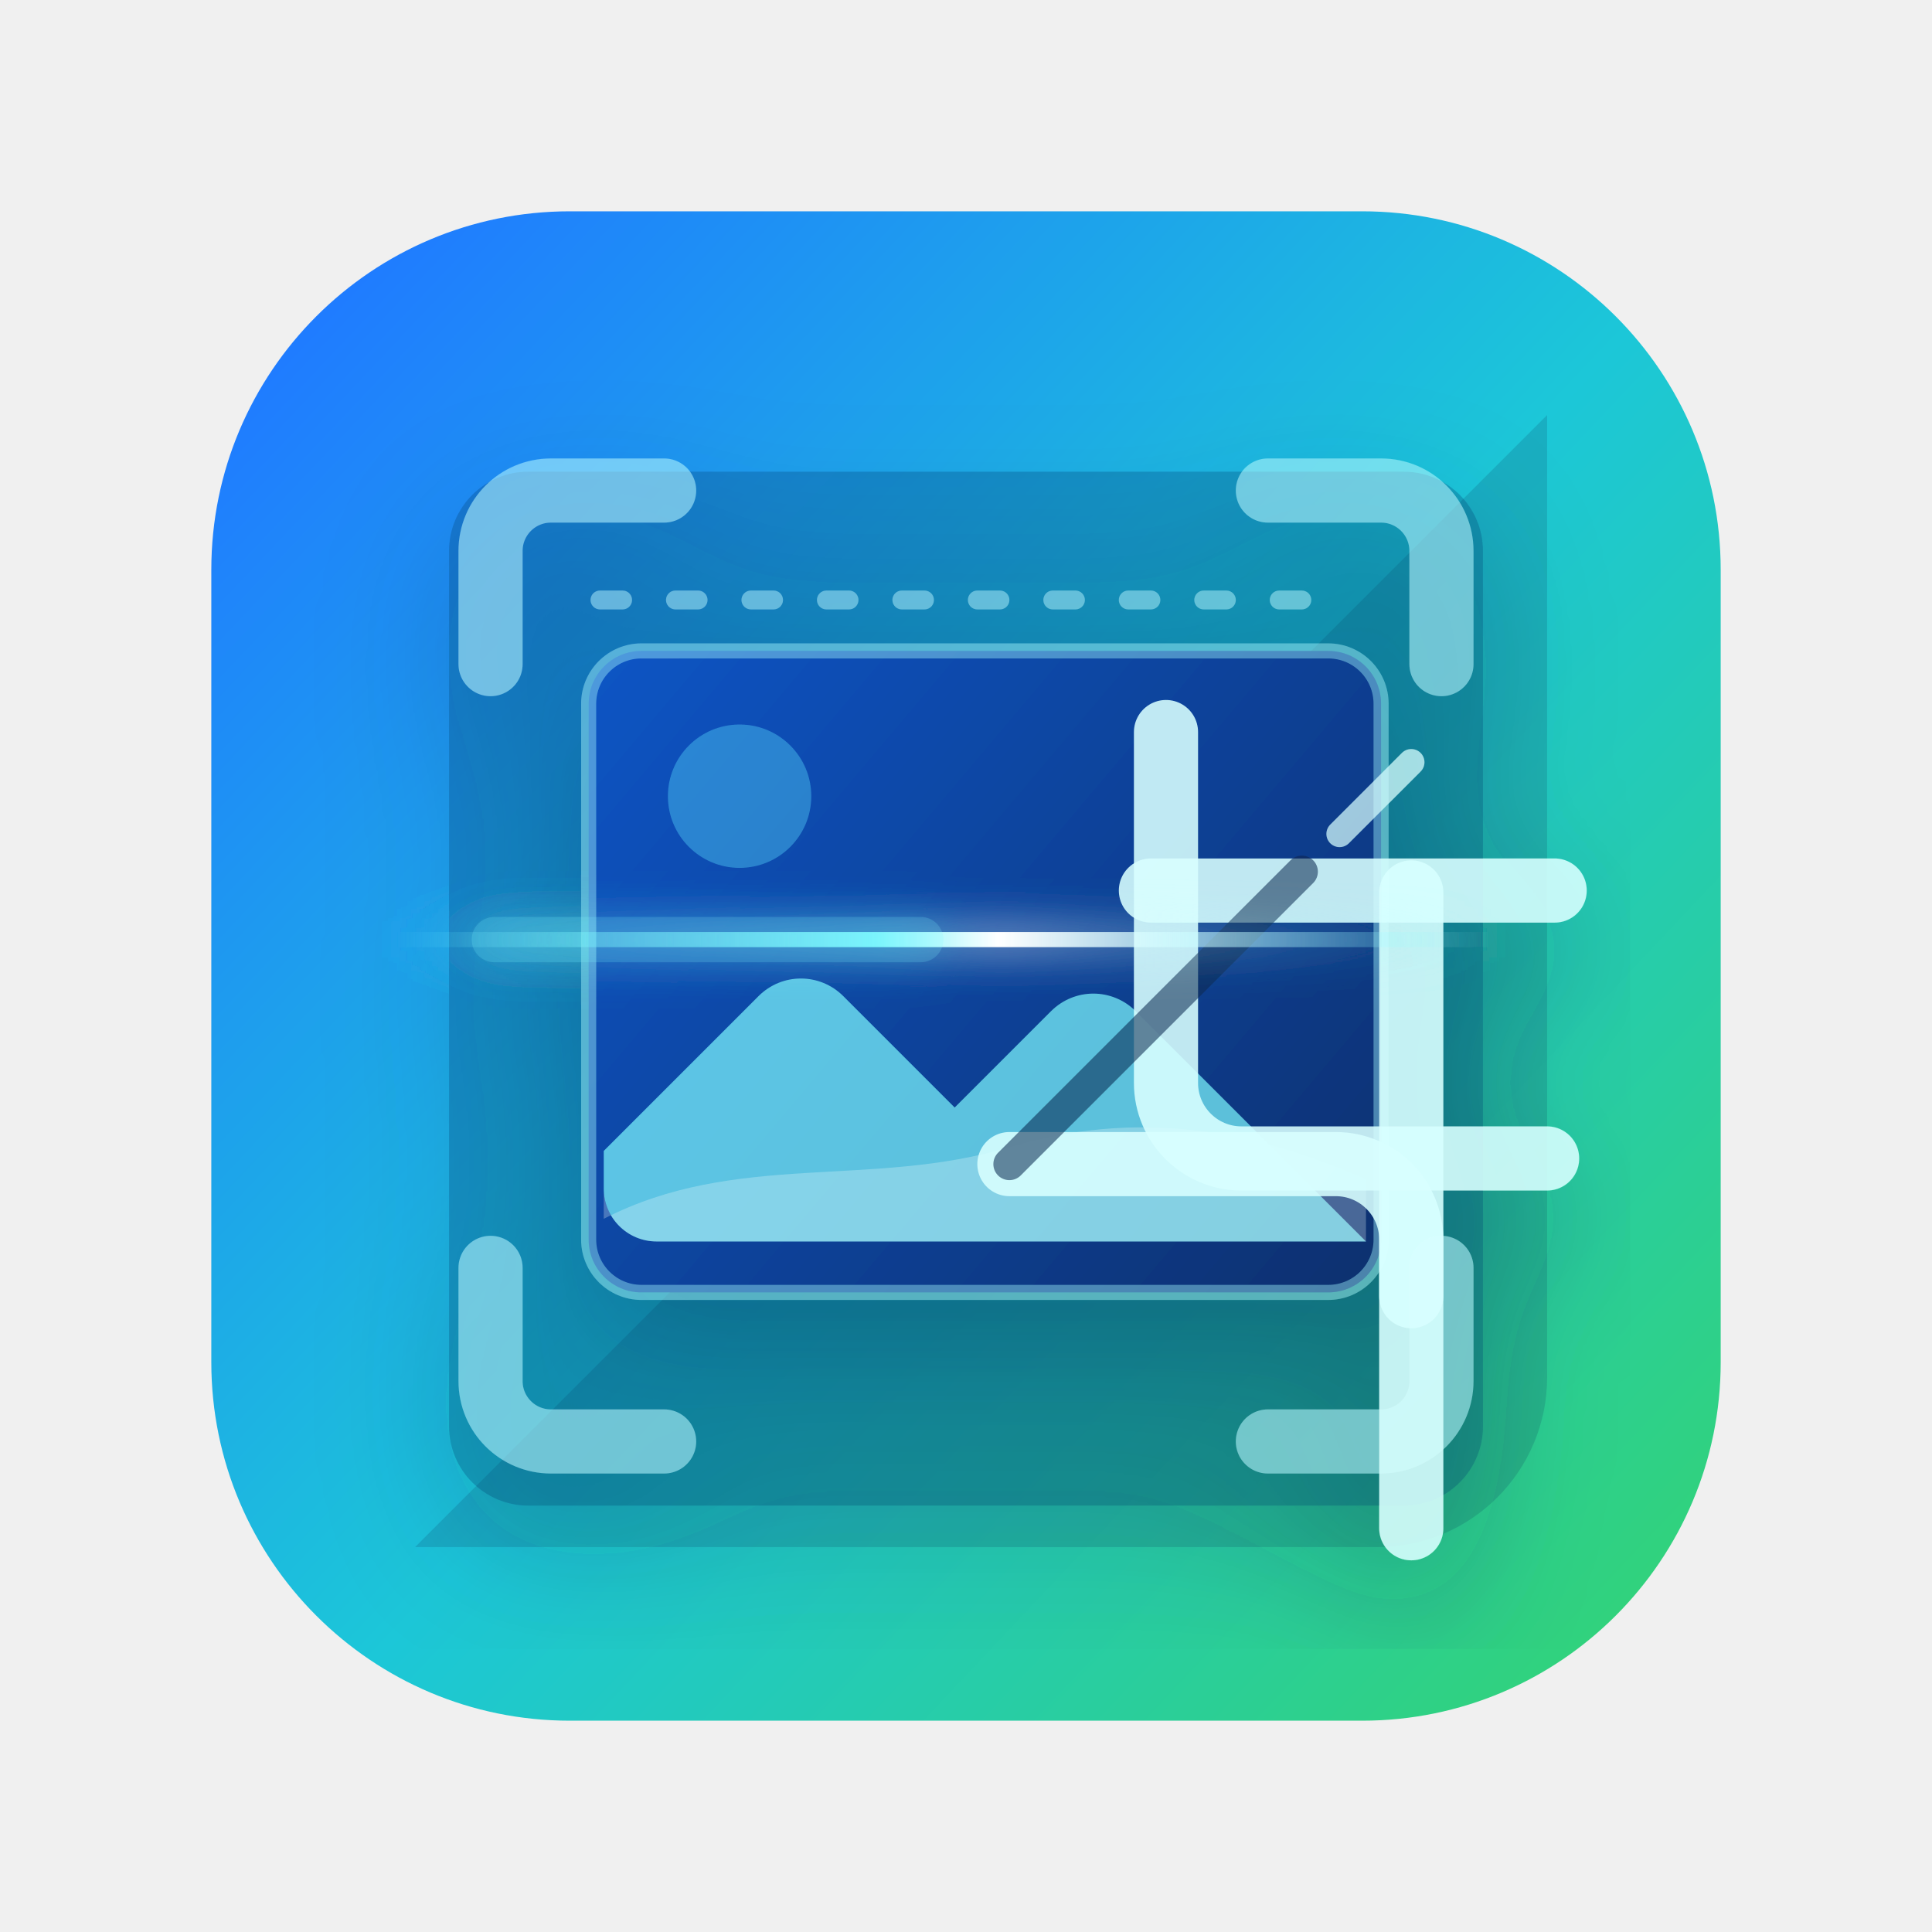
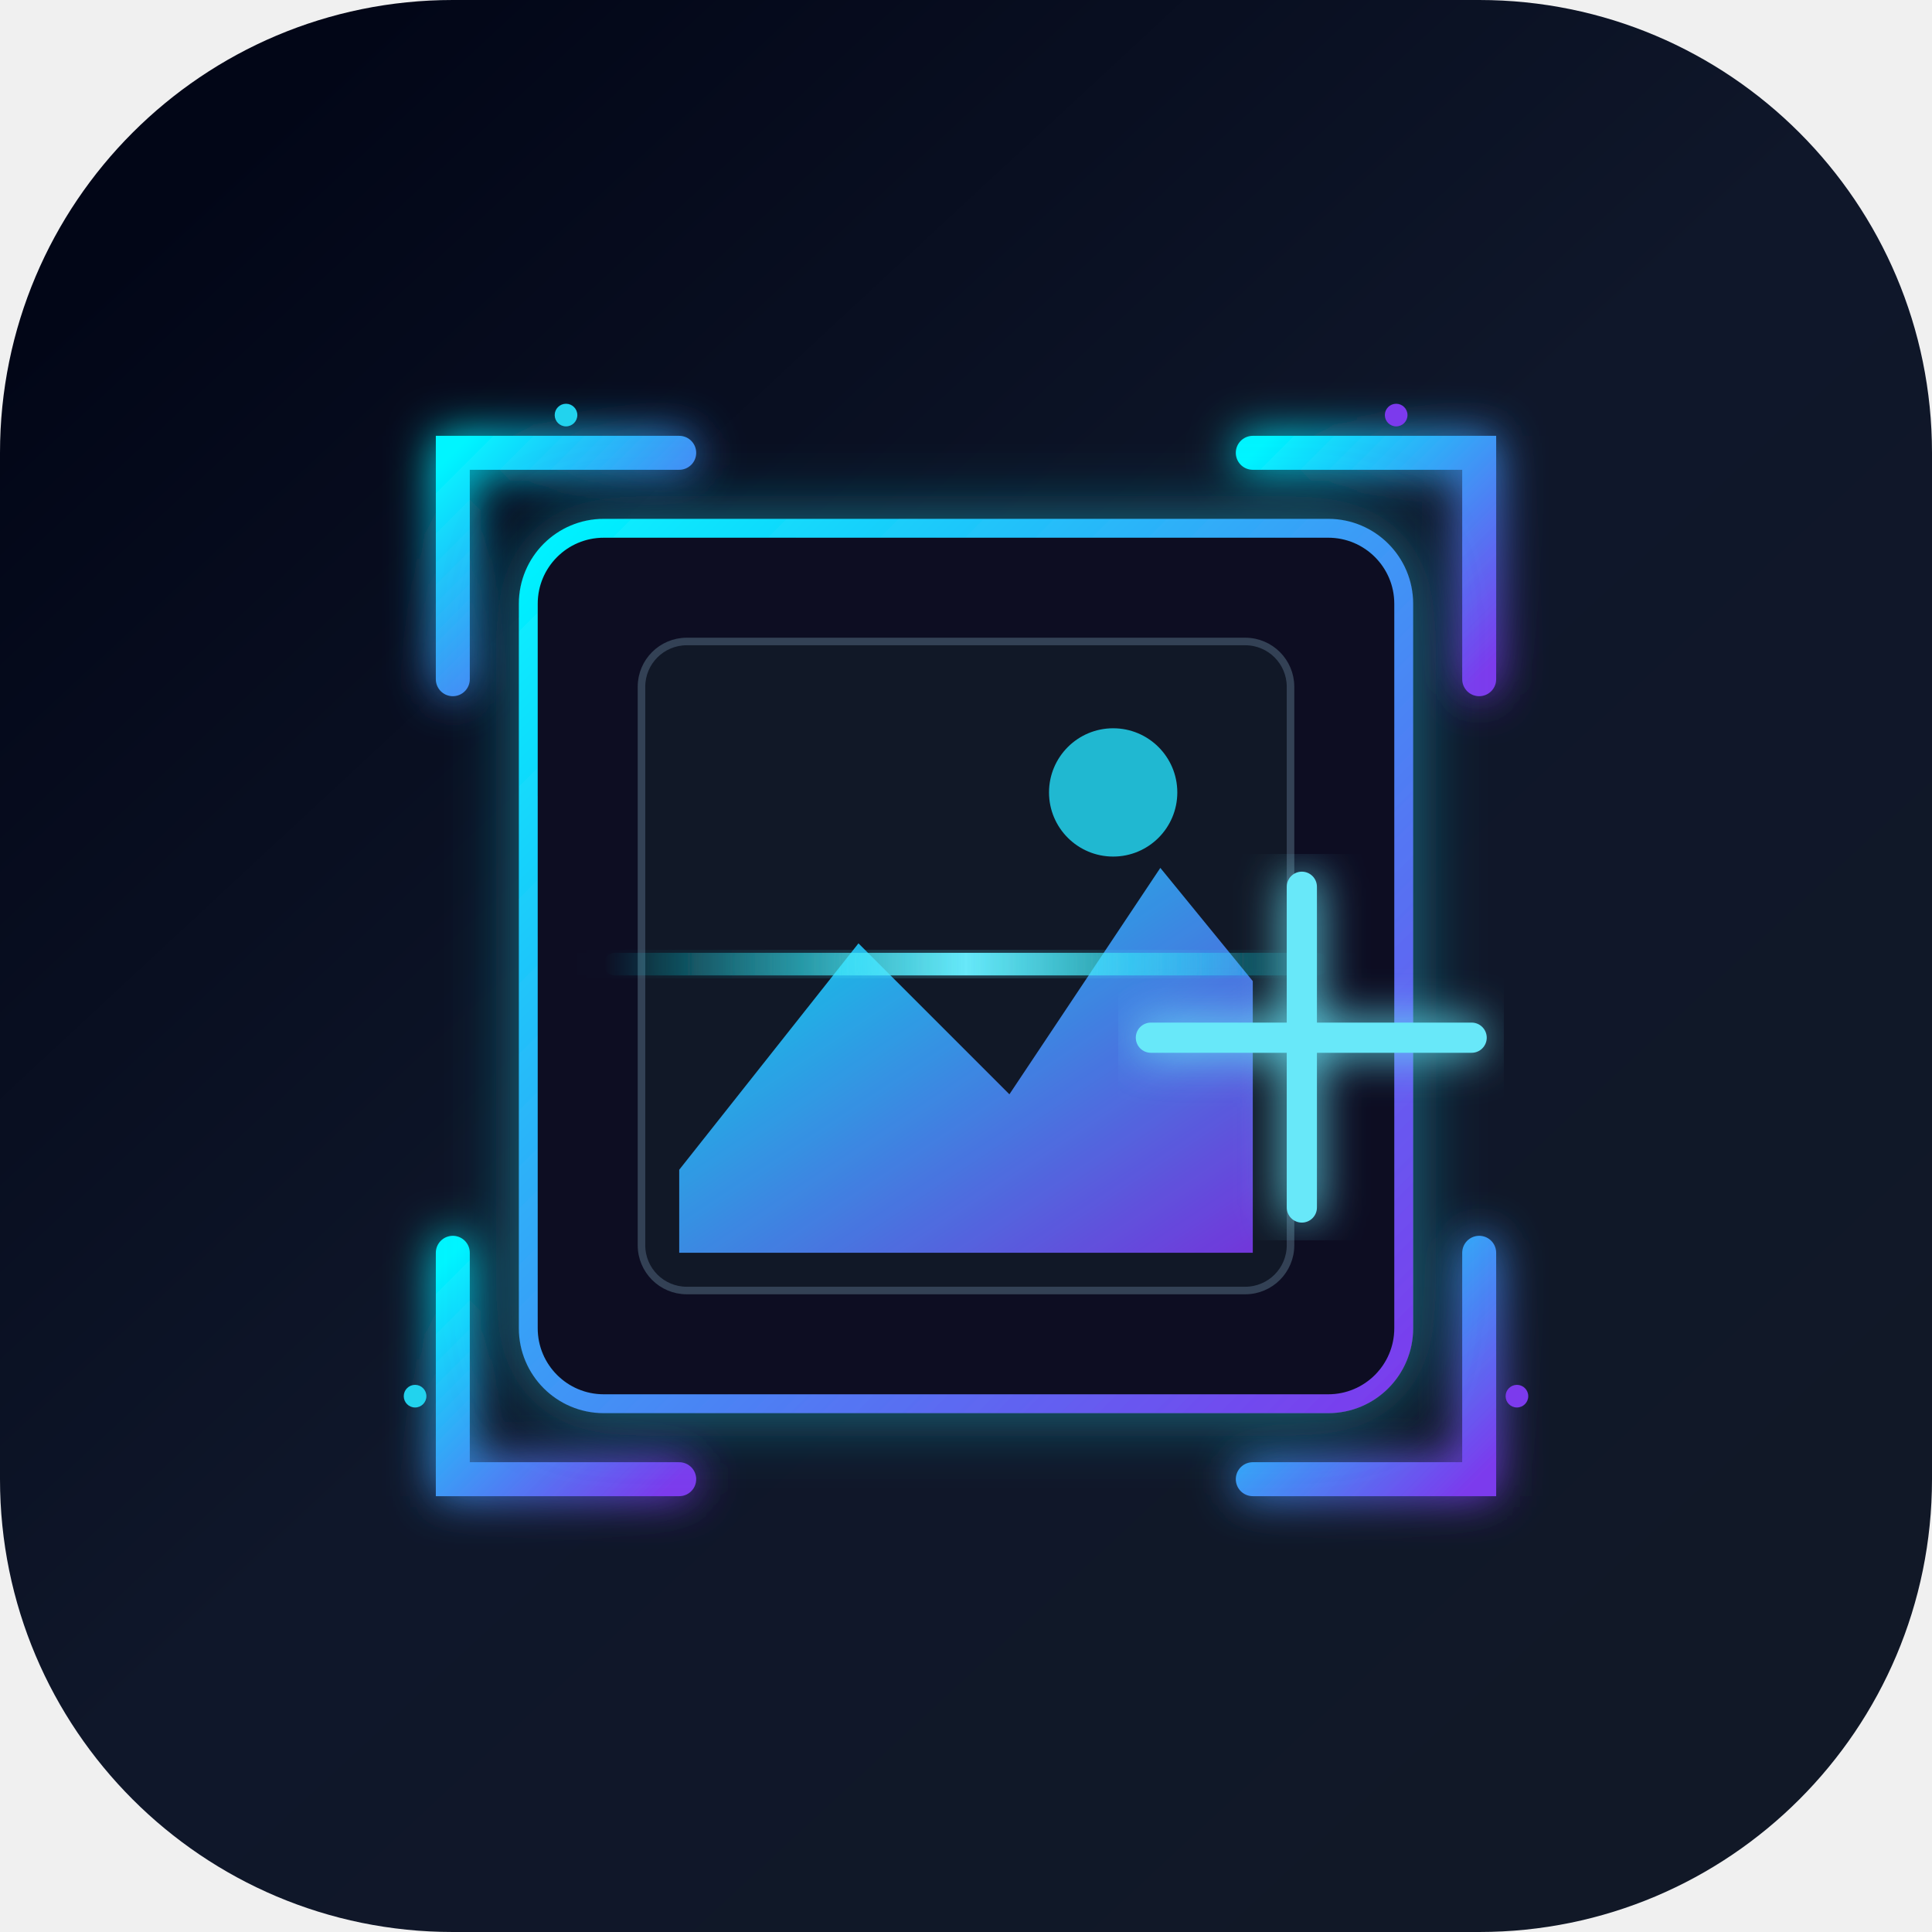
<svg xmlns="http://www.w3.org/2000/svg" width="1024" height="1024" viewBox="0 0 1024 1024" fill="none">
  <defs>
-     <linearGradient id="bg" x1="160" y1="180" x2="870" y2="850" gradientUnits="userSpaceOnUse">
-       <stop offset="0" stop-color="#1F7CFF" />
-       <stop offset="0.52" stop-color="#1CC7D8" />
-       <stop offset="1" stop-color="#31D27C" />
+     <linearGradient id="bg" x1="120" y1="80" x2="900" y2="920" gradientUnits="userSpaceOnUse">
+       <stop stop-color="#020617" />
+       <stop offset="0.5" stop-color="#0F172A" />
+       <stop offset="1" stop-color="#111827" />
    </linearGradient>
-     <linearGradient id="photo" x1="300" y1="335" x2="720" y2="690" gradientUnits="userSpaceOnUse">
-       <stop offset="0" stop-color="#0D56C8" />
-       <stop offset="1" stop-color="#08306F" />
+     <linearGradient id="neon" x1="0" y1="0" x2="1" y2="1">
+       <stop stop-color="#00F5FF" />
+       <stop offset="1" stop-color="#7C3AED" />
    </linearGradient>
-     <linearGradient id="scan" x1="210" y1="0" x2="790" y2="0" gradientUnits="userSpaceOnUse">
-       <stop offset="0" stop-color="#7DF9FF" stop-opacity="0" />
-       <stop offset="0.44" stop-color="#7DF9FF" stop-opacity="0.95" />
-       <stop offset="0.55" stop-color="#FFFFFF" stop-opacity="1" />
-       <stop offset="1" stop-color="#7DF9FF" stop-opacity="0" />
+     <linearGradient id="scan" x1="0" y1="0" x2="1" y2="0">
+       <stop stop-color="#00F5FF" stop-opacity="0" />
+       <stop offset="0.5" stop-color="#67E8F9" />
+       <stop offset="1" stop-color="#00F5FF" stop-opacity="0" />
    </linearGradient>
-     <filter id="softShadow" x="160" y="170" width="704" height="704" filterUnits="userSpaceOnUse" color-interpolation-filters="sRGB">
-       <feDropShadow dx="0" dy="30" stdDeviation="35" flood-color="#002E55" flood-opacity="0.35" />
-     </filter>
-     <filter id="glow" x="130" y="430" width="760" height="120" filterUnits="userSpaceOnUse" color-interpolation-filters="sRGB">
+     <filter id="glow">
      <feGaussianBlur stdDeviation="12" result="blur" />
      <feMerge>
        <feMergeNode in="blur" />
        <feMergeNode in="SourceGraphic" />
      </feMerge>
    </filter>
+     <filter id="softGlow">
+       <feDropShadow dx="0" dy="0" stdDeviation="18" flood-color="#22D3EE" flood-opacity="0.5" />
+     </filter>
  </defs>
-   <rect x="112" y="112" width="800" height="800" rx="190" fill="url(#bg)" />
-   <path d="M220 820L820 220V730C820 779.706 779.706 820 730 820H220Z" fill="#05244C" opacity="0.16" />
-   <g filter="url(#softShadow)">
-     <rect x="238" y="250" width="548" height="548" rx="42" fill="#06396F" opacity="0.28" />
-     <path d="M260 352V292C260 274.327 274.327 260 292 260H352" stroke="#B7F7FF" stroke-width="34" stroke-linecap="round" opacity="0.55" />
-     <path d="M672 260H732C749.673 260 764 274.327 764 292V352" stroke="#B7F7FF" stroke-width="34" stroke-linecap="round" opacity="0.55" />
-     <path d="M764 672V732C764 749.673 749.673 764 732 764H672" stroke="#B7F7FF" stroke-width="34" stroke-linecap="round" opacity="0.55" />
-     <path d="M352 764H292C274.327 764 260 749.673 260 732V672" stroke="#B7F7FF" stroke-width="34" stroke-linecap="round" opacity="0.55" />
-     <path d="M318 318H706" stroke="#BFFBFF" stroke-width="10" stroke-linecap="round" stroke-dasharray="12 28" opacity="0.45" />
-     <rect x="312" y="345" width="420" height="340" rx="28" fill="url(#photo)" stroke="#A8F9FF" stroke-opacity="0.42" stroke-width="8" />
-     <circle cx="392" cy="422" r="38" fill="#5DDCFF" opacity="0.38" />
-     <path d="M320 610L402 528C414.497 515.503 434.503 515.503 447 528L506 587L557 536C569.497 523.503 589.503 523.503 602 536L724 658H348C332.536 658 320 645.464 320 630V610Z" fill="#7DF9FF" opacity="0.70" />
-     <path d="M320 646C390 610 462 630 535 608C612 585 676 604 724 625V658H348C332.536 658 320 645.464 320 630V646Z" fill="#FFFFFF" opacity="0.26" />
-     <path d="M618 388V574C618 596.091 635.909 614 658 614H820" stroke="#D8FFFF" stroke-width="34" stroke-linecap="round" stroke-linejoin="round" opacity="0.88" />
-     <path d="M535 617H708C730.091 617 748 634.909 748 657V810" stroke="#D8FFFF" stroke-width="34" stroke-linecap="round" stroke-linejoin="round" opacity="0.88" />
-     <path d="M610 472H824" stroke="#D8FFFF" stroke-width="34" stroke-linecap="round" opacity="0.88" />
-     <path d="M748 473V687" stroke="#D8FFFF" stroke-width="34" stroke-linecap="round" opacity="0.88" />
-     <path d="M535 617L690 462" stroke="#05244C" stroke-width="17" stroke-linecap="round" opacity="0.55" />
-     <path d="M710 442L748 404" stroke="#D8FFFF" stroke-width="14" stroke-linecap="round" opacity="0.72" />
-     <g filter="url(#glow)">
-       <rect x="190" y="494" width="650" height="8" rx="4" fill="url(#scan)" />
-       <rect x="250" y="486" width="250" height="24" rx="12" fill="#7DF9FF" opacity="0.18" />
-     </g>
+   <rect width="1024" height="1024" rx="240" fill="url(#bg)" />
+   <g stroke="url(#neon)" stroke-width="18" stroke-linecap="round" filter="url(#glow)">
+     <path d="M240 360V240H360" />
+     <path d="M664 240H784V360" />
+     <path d="M240 664V784H360" />
+     <path d="M664 784H784V664" />
  </g>
+   <g filter="url(#softGlow)">
+     <rect x="280" y="280" width="464" height="464" rx="40" fill="#0B1120" stroke="url(#neon)" stroke-width="10" />
+   </g>
+   <rect x="340" y="340" width="344" height="344" rx="24" fill="#111827" stroke="#334155" stroke-width="4" />
+   <circle cx="590" cy="420" r="34" fill="#22D3EE" opacity="0.85" />
+   <path d="M360 620L455 500L535 580L615 460L664 520V664H360V620Z" fill="url(#neon)" opacity="0.9" />
+   <rect x="320" y="505" width="384" height="12" rx="6" fill="url(#scan)" filter="url(#glow)" />
+   <g stroke="#67E8F9" stroke-width="16" stroke-linecap="round" filter="url(#glow)">
+     <path d="M690 470V640" />
+     <path d="M610 550H780" />
+   </g>
+   <circle cx="300" cy="220" r="6" fill="#22D3EE" />
+   <circle cx="740" cy="220" r="6" fill="#7C3AED" />
+   <circle cx="220" cy="740" r="6" fill="#22D3EE" />
+   <circle cx="804" cy="740" r="6" fill="#7C3AED" />
</svg>
